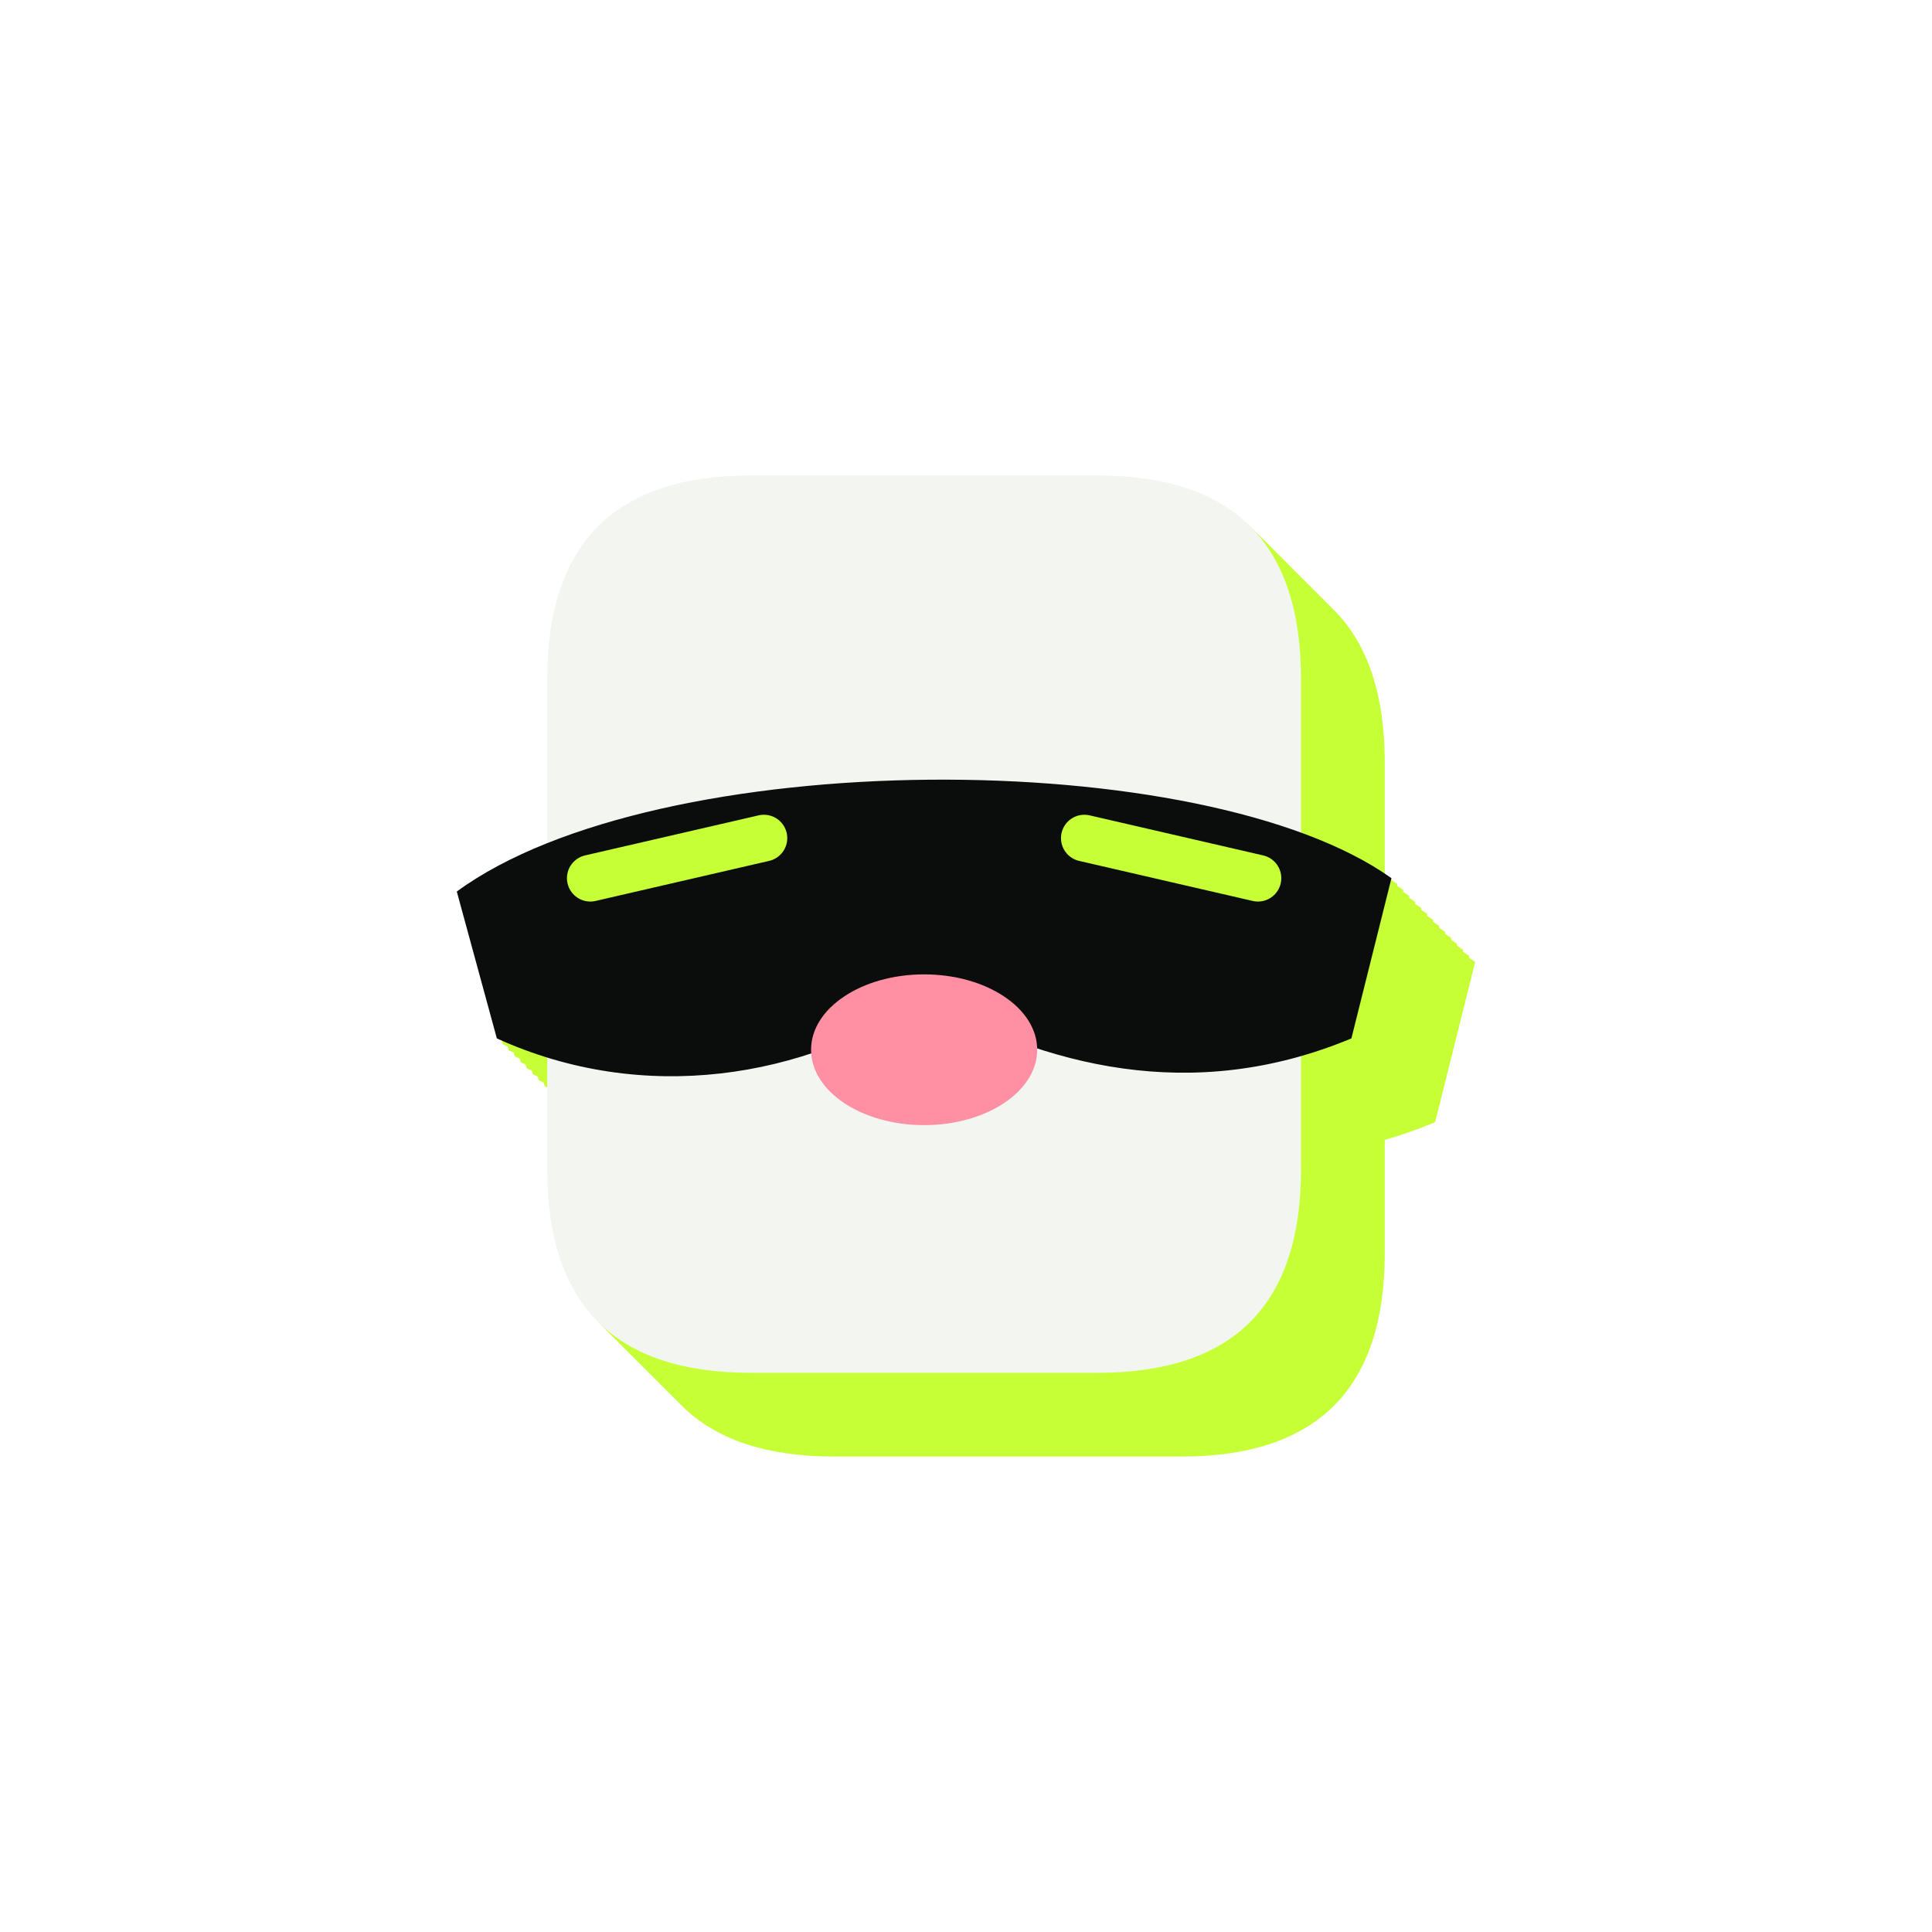
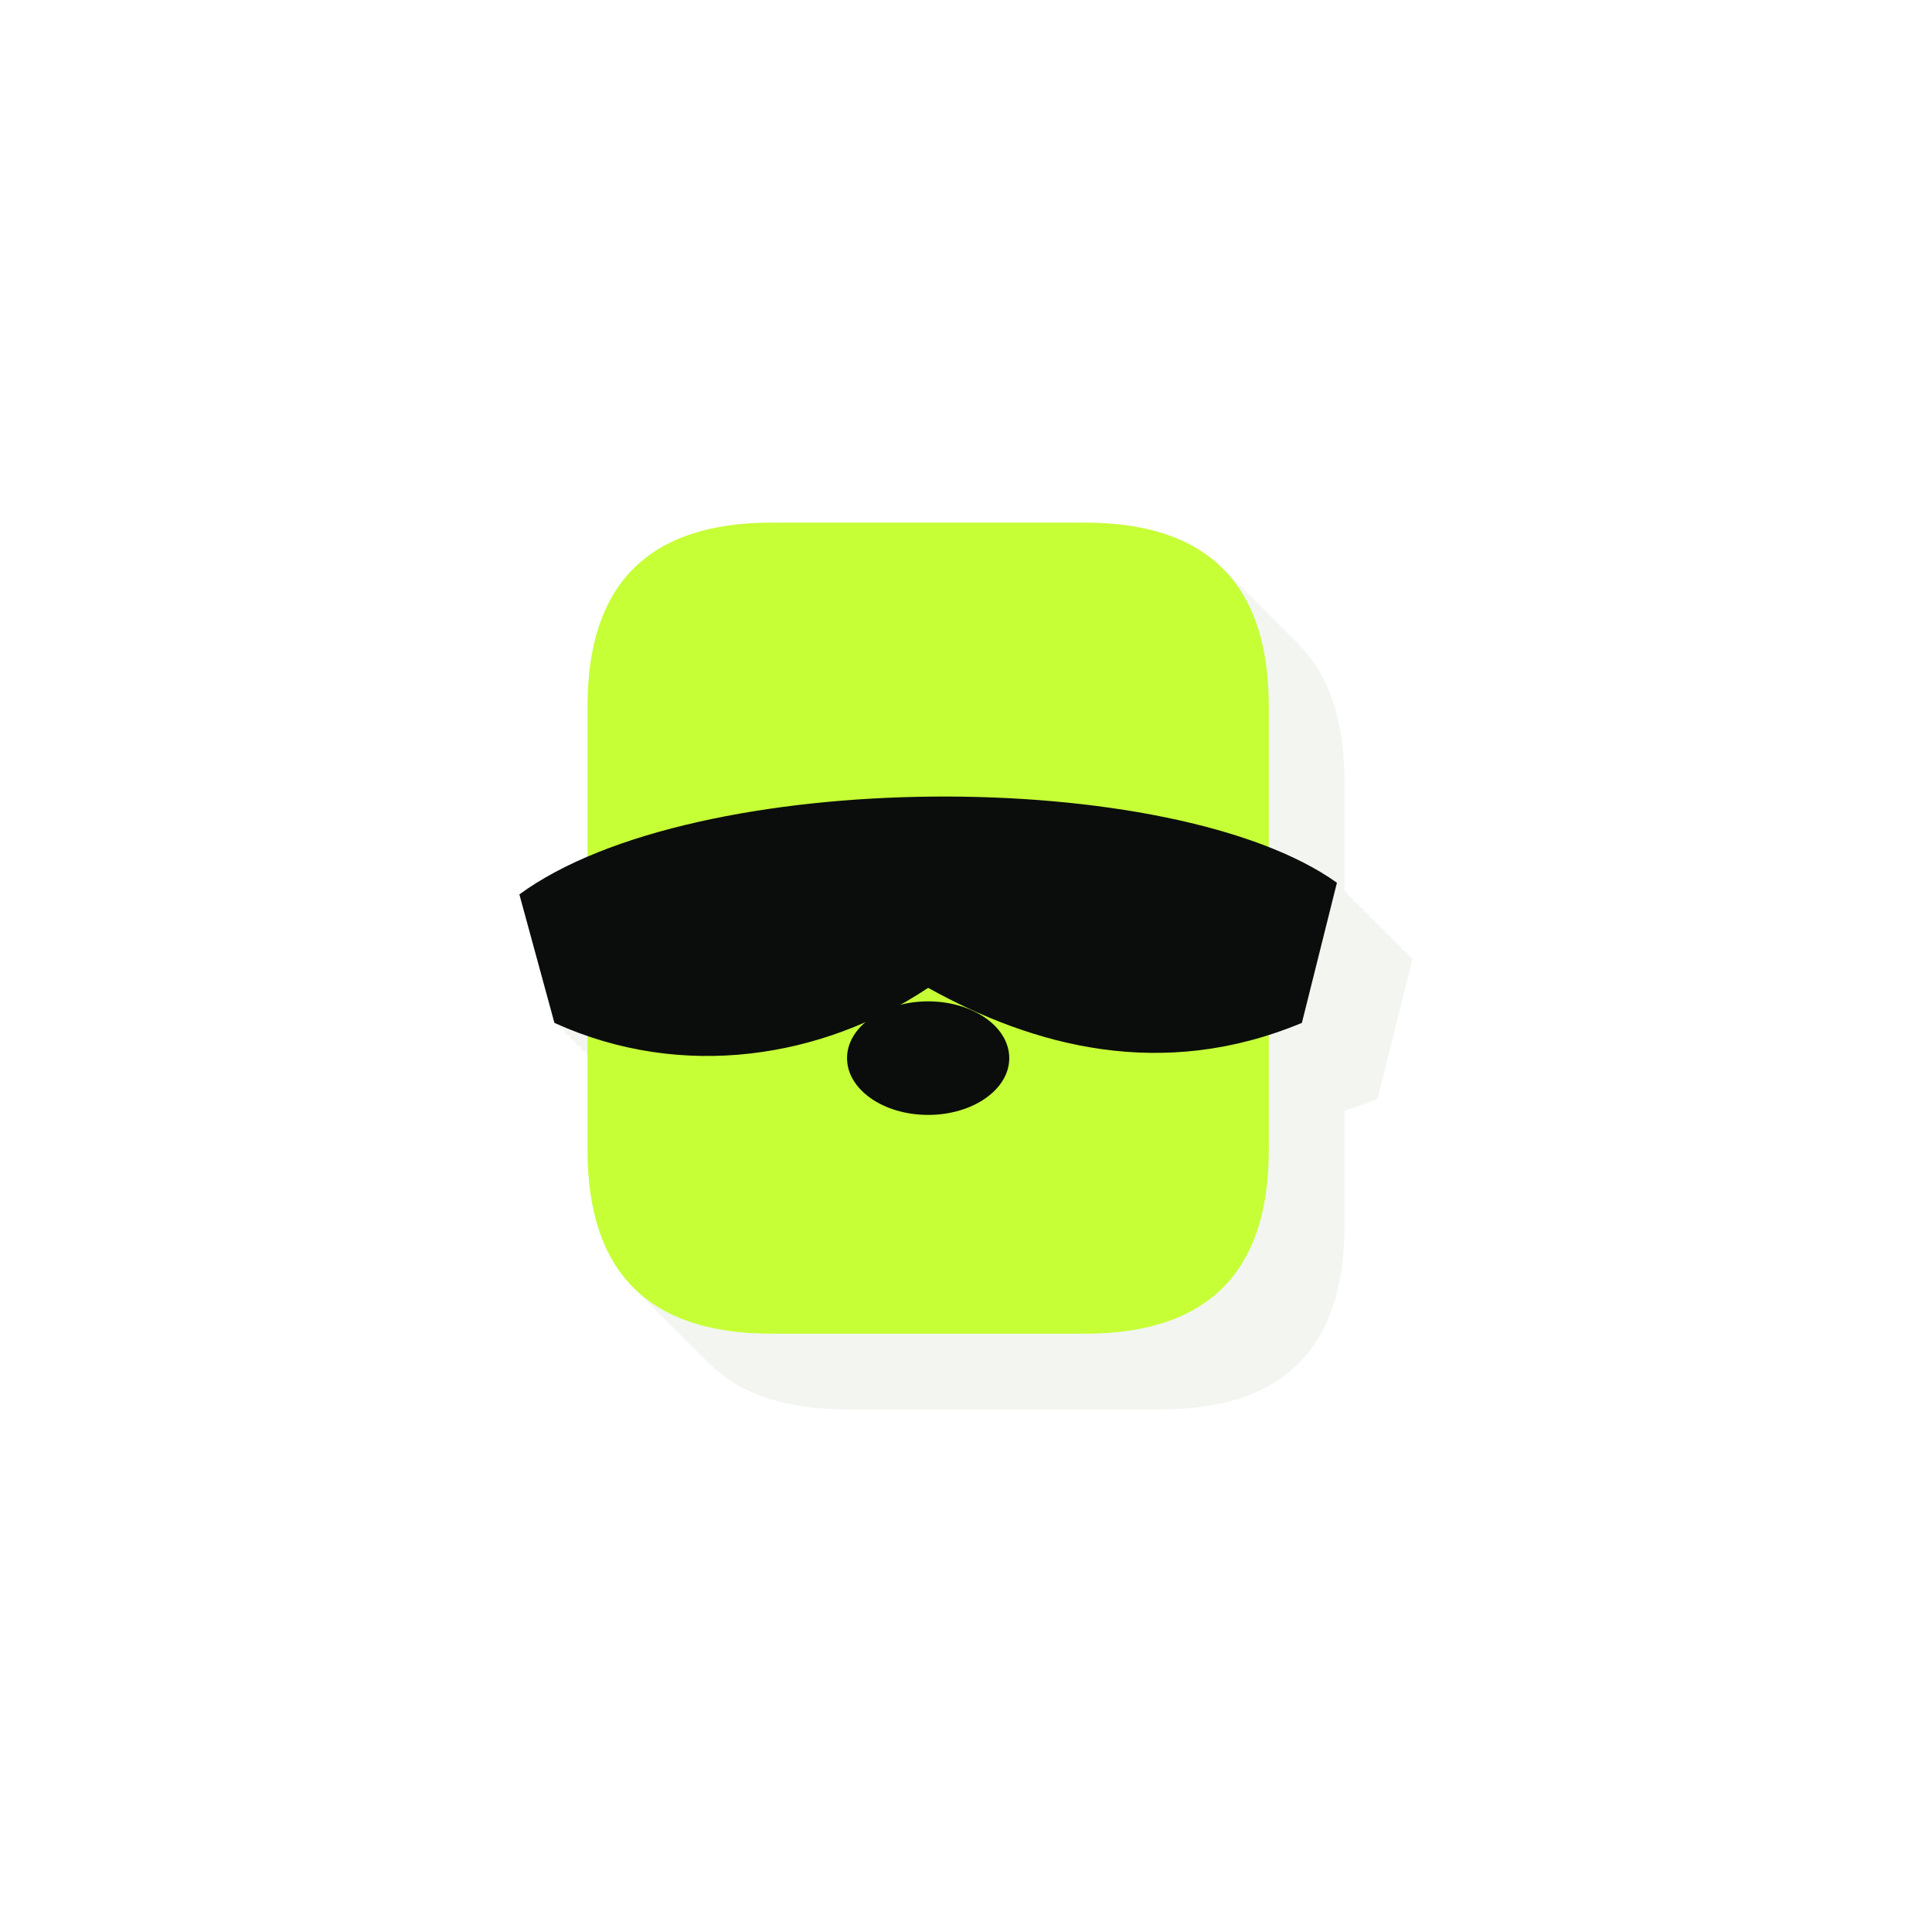
<svg xmlns="http://www.w3.org/2000/svg" viewBox="0 0 1024 1024">
-   <g transform="translate(290.0488 252) scale(3.170732)">
+   <g transform="translate(311.3902 277) scale(2.865854)">
    <g transform="translate(1 1)">
      <g transform="translate(-150.6 -53)">
-         <path d="M150.6 87 Q150.6 53 184.6 53 H242.6 Q276.6 53 276.6 87 V169 Q276.6 203 242.6 203 H184.6 Q150.6 203 150.6 169 Z" fill="#C6FF36" />
-         <g transform="translate(135.48 98) scale(1.116)">
-           <path d="M0 22 C30 0 112 0 140 20 L134 44 C110 54 88 48 70 38 C52 50 28 54 6 44 Z" fill="#C6FF36" />
+         <path d="M150.6 87 Q150.6 53 184.6 53 H242.6 Q276.6 53 276.6 87 V169 Q276.6 203 242.6 203 H184.6 Q150.6 203 150.6 169 Z" fill="#F3F5F0" />
+         <g transform="translate(138 98) scale(1.08)">
+           <path d="M0 22 C30 0 112 0 140 20 L134 44 C110 54 88 48 70 38 C52 50 28 54 6 44 Z" fill="#F3F5F0" />
        </g>
      </g>
    </g>
    <g transform="translate(2 2)">
      <g transform="translate(-150.6 -53)">
-         <path d="M150.6 87 Q150.6 53 184.6 53 H242.6 Q276.6 53 276.6 87 V169 Q276.6 203 242.6 203 H184.6 Q150.6 203 150.6 169 Z" fill="#C6FF36" />
-         <g transform="translate(135.48 98) scale(1.116)">
-           <path d="M0 22 C30 0 112 0 140 20 L134 44 C110 54 88 48 70 38 C52 50 28 54 6 44 Z" fill="#C6FF36" />
+         <path d="M150.6 87 Q150.6 53 184.6 53 H242.6 Q276.6 53 276.6 87 V169 Q276.6 203 242.6 203 H184.6 Q150.6 203 150.6 169 Z" fill="#F3F5F0" />
+         <g transform="translate(138 98) scale(1.08)">
+           <path d="M0 22 C30 0 112 0 140 20 L134 44 C110 54 88 48 70 38 C52 50 28 54 6 44 Z" fill="#F3F5F0" />
        </g>
      </g>
    </g>
    <g transform="translate(3 3)">
      <g transform="translate(-150.6 -53)">
-         <path d="M150.6 87 Q150.6 53 184.6 53 H242.6 Q276.6 53 276.6 87 V169 Q276.6 203 242.6 203 H184.6 Q150.6 203 150.6 169 Z" fill="#C6FF36" />
-         <g transform="translate(135.48 98) scale(1.116)">
-           <path d="M0 22 C30 0 112 0 140 20 L134 44 C110 54 88 48 70 38 C52 50 28 54 6 44 Z" fill="#C6FF36" />
+         <path d="M150.6 87 Q150.6 53 184.6 53 H242.6 Q276.6 53 276.6 87 V169 Q276.6 203 242.6 203 H184.6 Q150.6 203 150.6 169 Z" fill="#F3F5F0" />
+         <g transform="translate(138 98) scale(1.08)">
+           <path d="M0 22 C30 0 112 0 140 20 L134 44 C110 54 88 48 70 38 C52 50 28 54 6 44 Z" fill="#F3F5F0" />
        </g>
      </g>
    </g>
    <g transform="translate(4 4)">
      <g transform="translate(-150.6 -53)">
-         <path d="M150.6 87 Q150.6 53 184.6 53 H242.6 Q276.6 53 276.6 87 V169 Q276.6 203 242.6 203 H184.6 Q150.6 203 150.6 169 Z" fill="#C6FF36" />
-         <g transform="translate(135.48 98) scale(1.116)">
-           <path d="M0 22 C30 0 112 0 140 20 L134 44 C110 54 88 48 70 38 C52 50 28 54 6 44 Z" fill="#C6FF36" />
+         <path d="M150.6 87 Q150.6 53 184.6 53 H242.6 Q276.6 53 276.6 87 V169 Q276.6 203 242.6 203 H184.6 Q150.6 203 150.6 169 Z" fill="#F3F5F0" />
+         <g transform="translate(138 98) scale(1.08)">
+           <path d="M0 22 C30 0 112 0 140 20 L134 44 C110 54 88 48 70 38 C52 50 28 54 6 44 Z" fill="#F3F5F0" />
        </g>
      </g>
    </g>
    <g transform="translate(5 5)">
      <g transform="translate(-150.6 -53)">
-         <path d="M150.6 87 Q150.6 53 184.6 53 H242.6 Q276.6 53 276.6 87 V169 Q276.6 203 242.6 203 H184.6 Q150.6 203 150.6 169 Z" fill="#C6FF36" />
-         <g transform="translate(135.48 98) scale(1.116)">
-           <path d="M0 22 C30 0 112 0 140 20 L134 44 C110 54 88 48 70 38 C52 50 28 54 6 44 Z" fill="#C6FF36" />
+         <path d="M150.6 87 Q150.6 53 184.6 53 H242.6 Q276.6 53 276.6 87 V169 Q276.6 203 242.6 203 H184.6 Q150.6 203 150.6 169 Z" fill="#F3F5F0" />
+         <g transform="translate(138 98) scale(1.08)">
+           <path d="M0 22 C30 0 112 0 140 20 L134 44 C110 54 88 48 70 38 C52 50 28 54 6 44 Z" fill="#F3F5F0" />
        </g>
      </g>
    </g>
    <g transform="translate(6 6)">
      <g transform="translate(-150.6 -53)">
-         <path d="M150.6 87 Q150.6 53 184.6 53 H242.6 Q276.6 53 276.6 87 V169 Q276.6 203 242.6 203 H184.6 Q150.6 203 150.6 169 Z" fill="#C6FF36" />
-         <g transform="translate(135.48 98) scale(1.116)">
-           <path d="M0 22 C30 0 112 0 140 20 L134 44 C110 54 88 48 70 38 C52 50 28 54 6 44 Z" fill="#C6FF36" />
+         <path d="M150.6 87 Q150.6 53 184.6 53 H242.6 Q276.6 53 276.6 87 V169 Q276.6 203 242.6 203 H184.6 Q150.6 203 150.6 169 Z" fill="#F3F5F0" />
+         <g transform="translate(138 98) scale(1.08)">
+           <path d="M0 22 C30 0 112 0 140 20 L134 44 C110 54 88 48 70 38 C52 50 28 54 6 44 Z" fill="#F3F5F0" />
        </g>
      </g>
    </g>
    <g transform="translate(7 7)">
      <g transform="translate(-150.6 -53)">
-         <path d="M150.6 87 Q150.6 53 184.6 53 H242.6 Q276.6 53 276.6 87 V169 Q276.6 203 242.6 203 H184.6 Q150.6 203 150.6 169 Z" fill="#C6FF36" />
-         <g transform="translate(135.48 98) scale(1.116)">
-           <path d="M0 22 C30 0 112 0 140 20 L134 44 C110 54 88 48 70 38 C52 50 28 54 6 44 Z" fill="#C6FF36" />
+         <path d="M150.6 87 Q150.6 53 184.6 53 H242.6 Q276.6 53 276.6 87 V169 Q276.6 203 242.6 203 H184.6 Q150.6 203 150.6 169 Z" fill="#F3F5F0" />
+         <g transform="translate(138 98) scale(1.08)">
+           <path d="M0 22 C30 0 112 0 140 20 L134 44 C110 54 88 48 70 38 C52 50 28 54 6 44 Z" fill="#F3F5F0" />
        </g>
      </g>
    </g>
    <g transform="translate(8 8)">
      <g transform="translate(-150.6 -53)">
-         <path d="M150.6 87 Q150.6 53 184.6 53 H242.6 Q276.6 53 276.6 87 V169 Q276.6 203 242.6 203 H184.6 Q150.6 203 150.6 169 Z" fill="#C6FF36" />
-         <g transform="translate(135.48 98) scale(1.116)">
-           <path d="M0 22 C30 0 112 0 140 20 L134 44 C110 54 88 48 70 38 C52 50 28 54 6 44 Z" fill="#C6FF36" />
+         <path d="M150.6 87 Q150.6 53 184.6 53 H242.6 Q276.6 53 276.6 87 V169 Q276.6 203 242.6 203 H184.6 Q150.6 203 150.6 169 Z" fill="#F3F5F0" />
+         <g transform="translate(138 98) scale(1.08)">
+           <path d="M0 22 C30 0 112 0 140 20 L134 44 C110 54 88 48 70 38 C52 50 28 54 6 44 Z" fill="#F3F5F0" />
        </g>
      </g>
    </g>
    <g transform="translate(9 9)">
      <g transform="translate(-150.6 -53)">
-         <path d="M150.6 87 Q150.6 53 184.6 53 H242.6 Q276.6 53 276.6 87 V169 Q276.6 203 242.6 203 H184.6 Q150.6 203 150.6 169 Z" fill="#C6FF36" />
-         <g transform="translate(135.48 98) scale(1.116)">
-           <path d="M0 22 C30 0 112 0 140 20 L134 44 C110 54 88 48 70 38 C52 50 28 54 6 44 Z" fill="#C6FF36" />
+         <path d="M150.6 87 Q150.6 53 184.6 53 H242.6 Q276.6 53 276.6 87 V169 Q276.6 203 242.6 203 H184.6 Q150.6 203 150.6 169 Z" fill="#F3F5F0" />
+         <g transform="translate(138 98) scale(1.08)">
+           <path d="M0 22 C30 0 112 0 140 20 L134 44 C110 54 88 48 70 38 C52 50 28 54 6 44 Z" fill="#F3F5F0" />
        </g>
      </g>
    </g>
    <g transform="translate(10 10)">
      <g transform="translate(-150.6 -53)">
-         <path d="M150.6 87 Q150.6 53 184.6 53 H242.6 Q276.6 53 276.6 87 V169 Q276.6 203 242.6 203 H184.6 Q150.6 203 150.6 169 Z" fill="#C6FF36" />
-         <g transform="translate(135.48 98) scale(1.116)">
-           <path d="M0 22 C30 0 112 0 140 20 L134 44 C110 54 88 48 70 38 C52 50 28 54 6 44 Z" fill="#C6FF36" />
+         <path d="M150.6 87 Q150.6 53 184.6 53 H242.6 Q276.6 53 276.6 87 V169 Q276.6 203 242.6 203 H184.6 Q150.6 203 150.6 169 Z" fill="#F3F5F0" />
+         <g transform="translate(138 98) scale(1.08)">
+           <path d="M0 22 C30 0 112 0 140 20 L134 44 C110 54 88 48 70 38 C52 50 28 54 6 44 Z" fill="#F3F5F0" />
        </g>
      </g>
    </g>
    <g transform="translate(11 11)">
      <g transform="translate(-150.6 -53)">
-         <path d="M150.6 87 Q150.6 53 184.6 53 H242.6 Q276.6 53 276.6 87 V169 Q276.6 203 242.6 203 H184.6 Q150.6 203 150.6 169 Z" fill="#C6FF36" />
-         <g transform="translate(135.48 98) scale(1.116)">
-           <path d="M0 22 C30 0 112 0 140 20 L134 44 C110 54 88 48 70 38 C52 50 28 54 6 44 Z" fill="#C6FF36" />
+         <path d="M150.6 87 Q150.6 53 184.6 53 H242.6 Q276.6 53 276.6 87 V169 Q276.6 203 242.6 203 H184.6 Q150.6 203 150.6 169 Z" fill="#F3F5F0" />
+         <g transform="translate(138 98) scale(1.08)">
+           <path d="M0 22 C30 0 112 0 140 20 L134 44 C110 54 88 48 70 38 C52 50 28 54 6 44 Z" fill="#F3F5F0" />
        </g>
      </g>
    </g>
    <g transform="translate(12 12)">
      <g transform="translate(-150.6 -53)">
-         <path d="M150.6 87 Q150.6 53 184.6 53 H242.6 Q276.6 53 276.6 87 V169 Q276.6 203 242.6 203 H184.6 Q150.6 203 150.6 169 Z" fill="#C6FF36" />
-         <g transform="translate(135.48 98) scale(1.116)">
-           <path d="M0 22 C30 0 112 0 140 20 L134 44 C110 54 88 48 70 38 C52 50 28 54 6 44 Z" fill="#C6FF36" />
+         <path d="M150.6 87 Q150.6 53 184.6 53 H242.6 Q276.6 53 276.6 87 V169 Q276.6 203 242.6 203 H184.6 Q150.6 203 150.6 169 Z" fill="#F3F5F0" />
+         <g transform="translate(138 98) scale(1.08)">
+           <path d="M0 22 C30 0 112 0 140 20 L134 44 C110 54 88 48 70 38 C52 50 28 54 6 44 Z" fill="#F3F5F0" />
        </g>
      </g>
    </g>
    <g transform="translate(13 13)">
      <g transform="translate(-150.6 -53)">
-         <path d="M150.6 87 Q150.6 53 184.6 53 H242.6 Q276.6 53 276.6 87 V169 Q276.6 203 242.6 203 H184.6 Q150.6 203 150.6 169 Z" fill="#C6FF36" />
-         <g transform="translate(135.48 98) scale(1.116)">
-           <path d="M0 22 C30 0 112 0 140 20 L134 44 C110 54 88 48 70 38 C52 50 28 54 6 44 Z" fill="#C6FF36" />
+         <path d="M150.6 87 Q150.6 53 184.6 53 H242.6 Q276.6 53 276.6 87 V169 Q276.6 203 242.6 203 H184.6 Q150.6 203 150.6 169 Z" fill="#F3F5F0" />
+         <g transform="translate(138 98) scale(1.08)">
+           <path d="M0 22 C30 0 112 0 140 20 L134 44 C110 54 88 48 70 38 C52 50 28 54 6 44 Z" fill="#F3F5F0" />
        </g>
      </g>
    </g>
    <g transform="translate(14 14)">
      <g transform="translate(-150.6 -53)">
-         <path d="M150.6 87 Q150.6 53 184.6 53 H242.6 Q276.6 53 276.6 87 V169 Q276.6 203 242.6 203 H184.6 Q150.6 203 150.6 169 Z" fill="#C6FF36" />
-         <g transform="translate(135.48 98) scale(1.116)">
-           <path d="M0 22 C30 0 112 0 140 20 L134 44 C110 54 88 48 70 38 C52 50 28 54 6 44 Z" fill="#C6FF36" />
+         <path d="M150.6 87 Q150.6 53 184.6 53 H242.6 Q276.6 53 276.6 87 V169 Q276.6 203 242.6 203 H184.6 Q150.6 203 150.6 169 Z" fill="#F3F5F0" />
+         <g transform="translate(138 98) scale(1.08)">
+           <path d="M0 22 C30 0 112 0 140 20 L134 44 C110 54 88 48 70 38 C52 50 28 54 6 44 Z" fill="#F3F5F0" />
        </g>
      </g>
    </g>
    <g transform="translate(-150.6 -53)">
-       <path d="M150.6 87 Q150.6 53 184.6 53 H242.6 Q276.6 53 276.6 87 V169 Q276.6 203 242.6 203 H184.6 Q150.6 203 150.6 169 Z" fill="#F3F5F0" />
-       <g transform="translate(135.48 98) scale(1.116)">
+       <path d="M150.6 87 Q150.6 53 184.6 53 H242.6 Q276.6 53 276.6 87 V169 Q276.6 203 242.6 203 H184.6 Q150.6 203 150.6 169 Z" fill="#C6FF36" />
+       <g transform="translate(138 98) scale(1.08)">
        <path d="M0 22 C30 0 112 0 140 20 L134 44 C110 54 88 48 70 38 C52 50 28 54 6 44 Z" fill="#0B0D0C" />
-         <path d="M20 20 L46 14 M94 14 L120 20" stroke="#C6FF36" stroke-width="7" stroke-linecap="round" />
      </g>
-       <ellipse cx="213.6" cy="149" rx="18.9" ry="12.6" fill="#FF8FA3" />
+       <ellipse cx="213.6" cy="152.04" rx="15" ry="10.5" fill="#0B0D0C" />
    </g>
  </g>
</svg>
